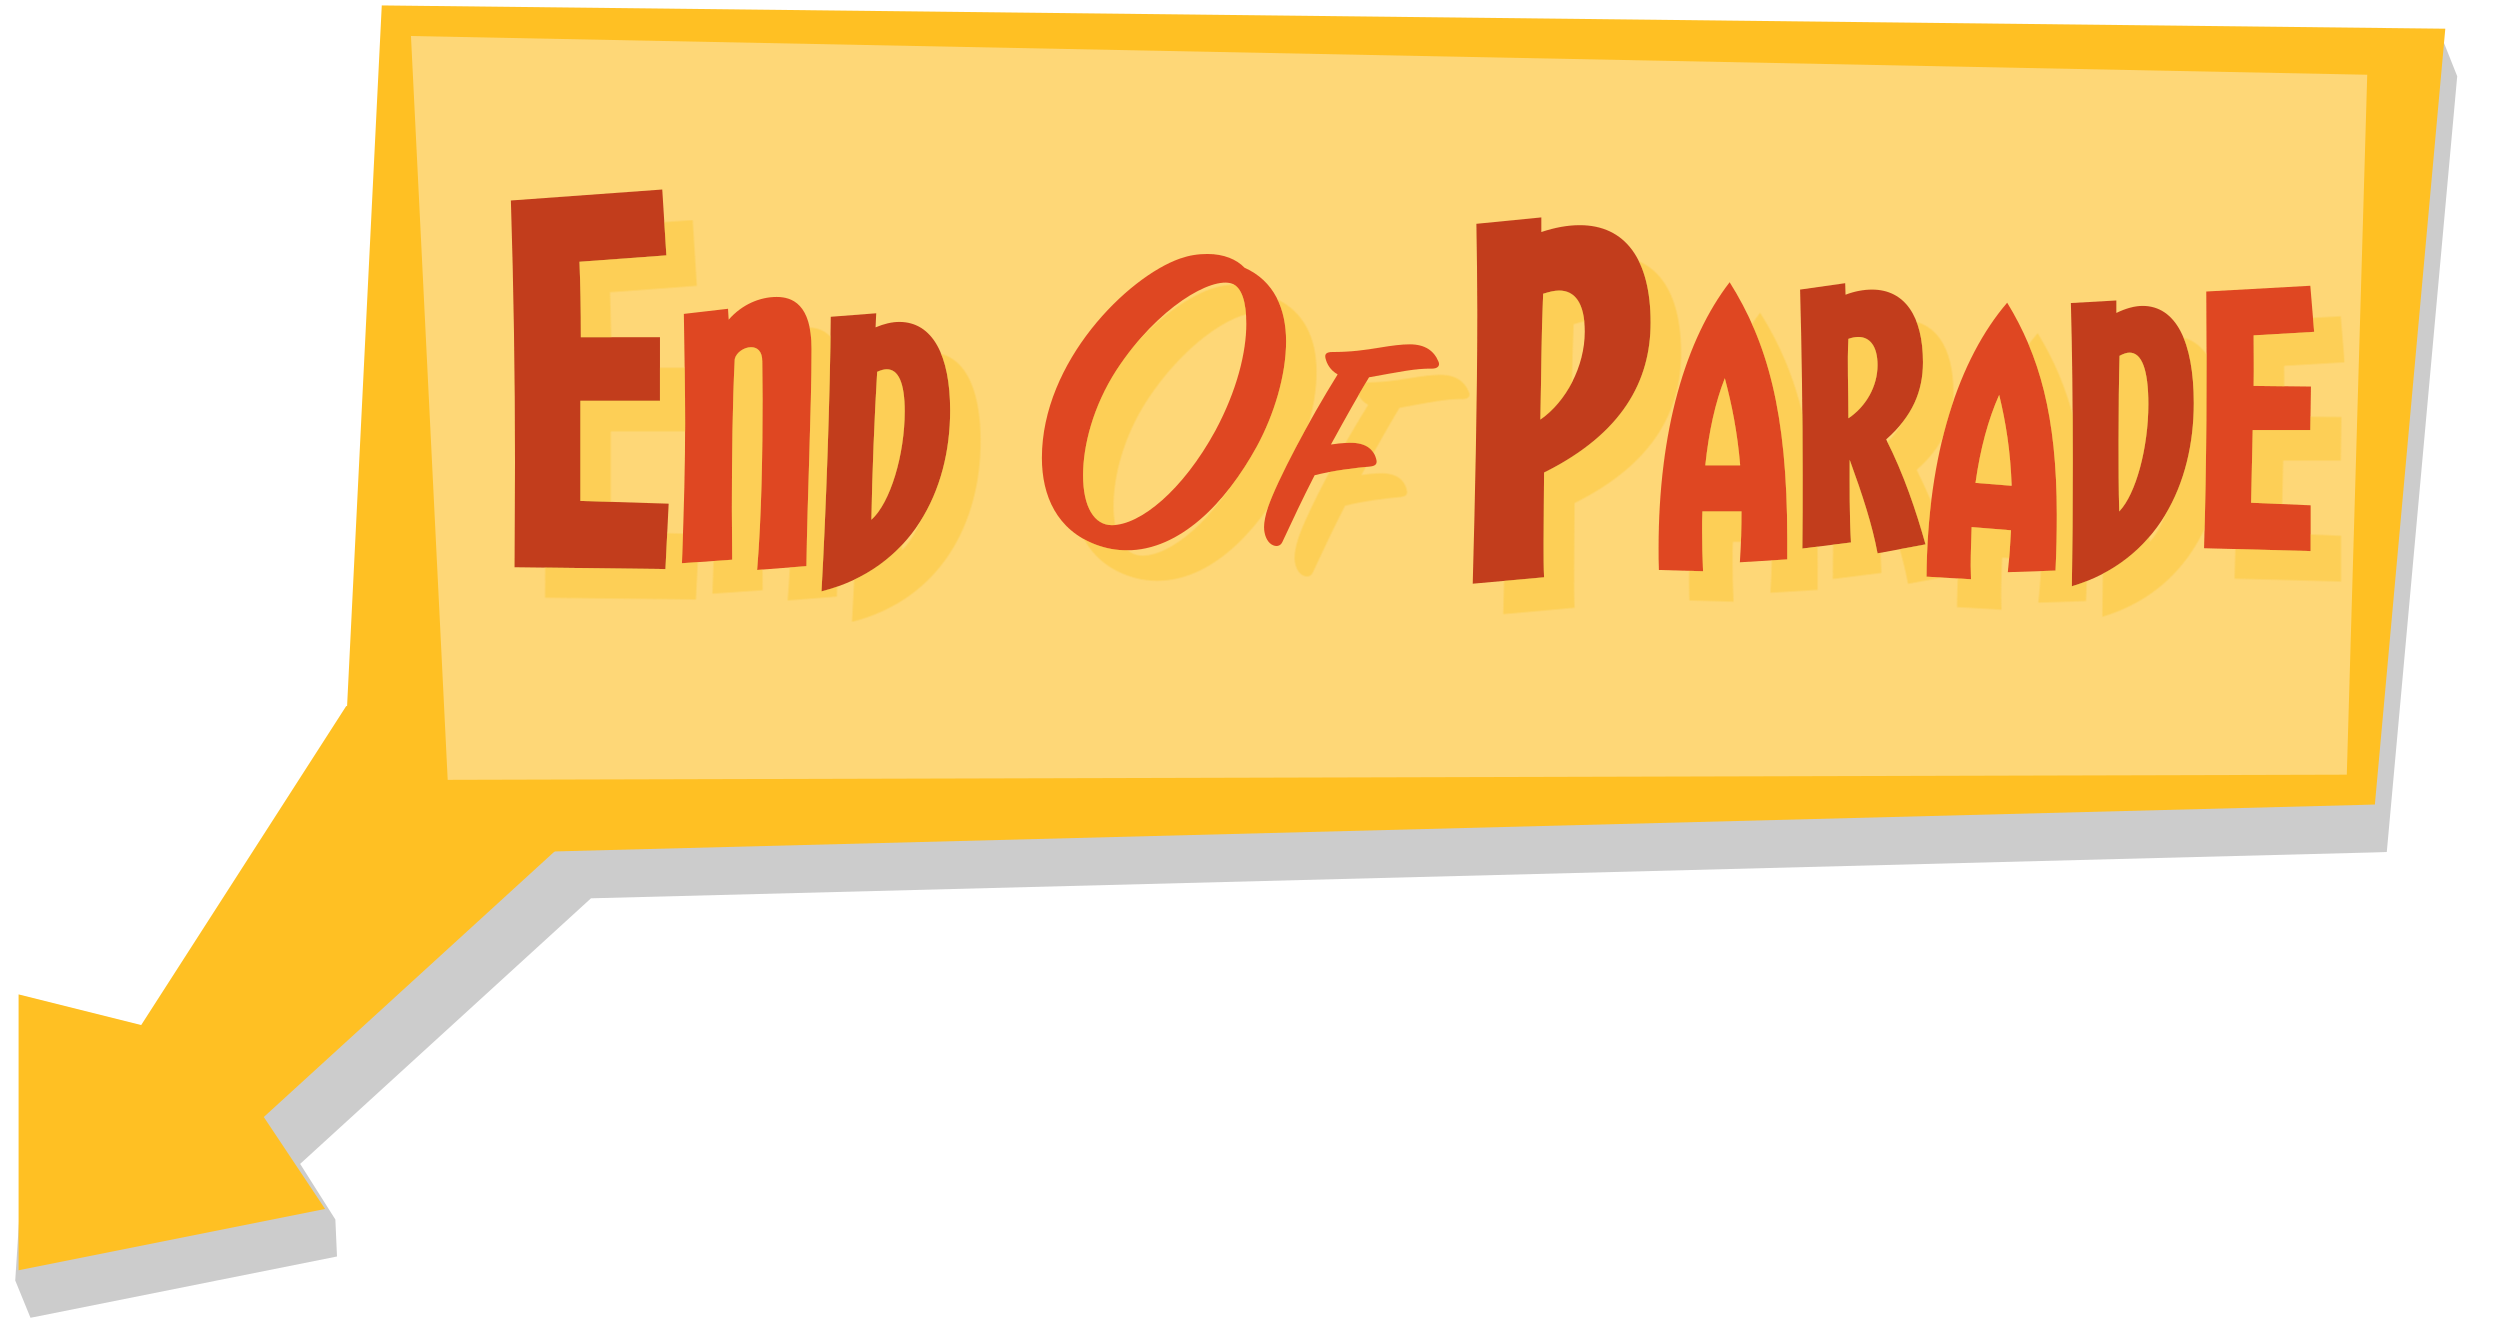
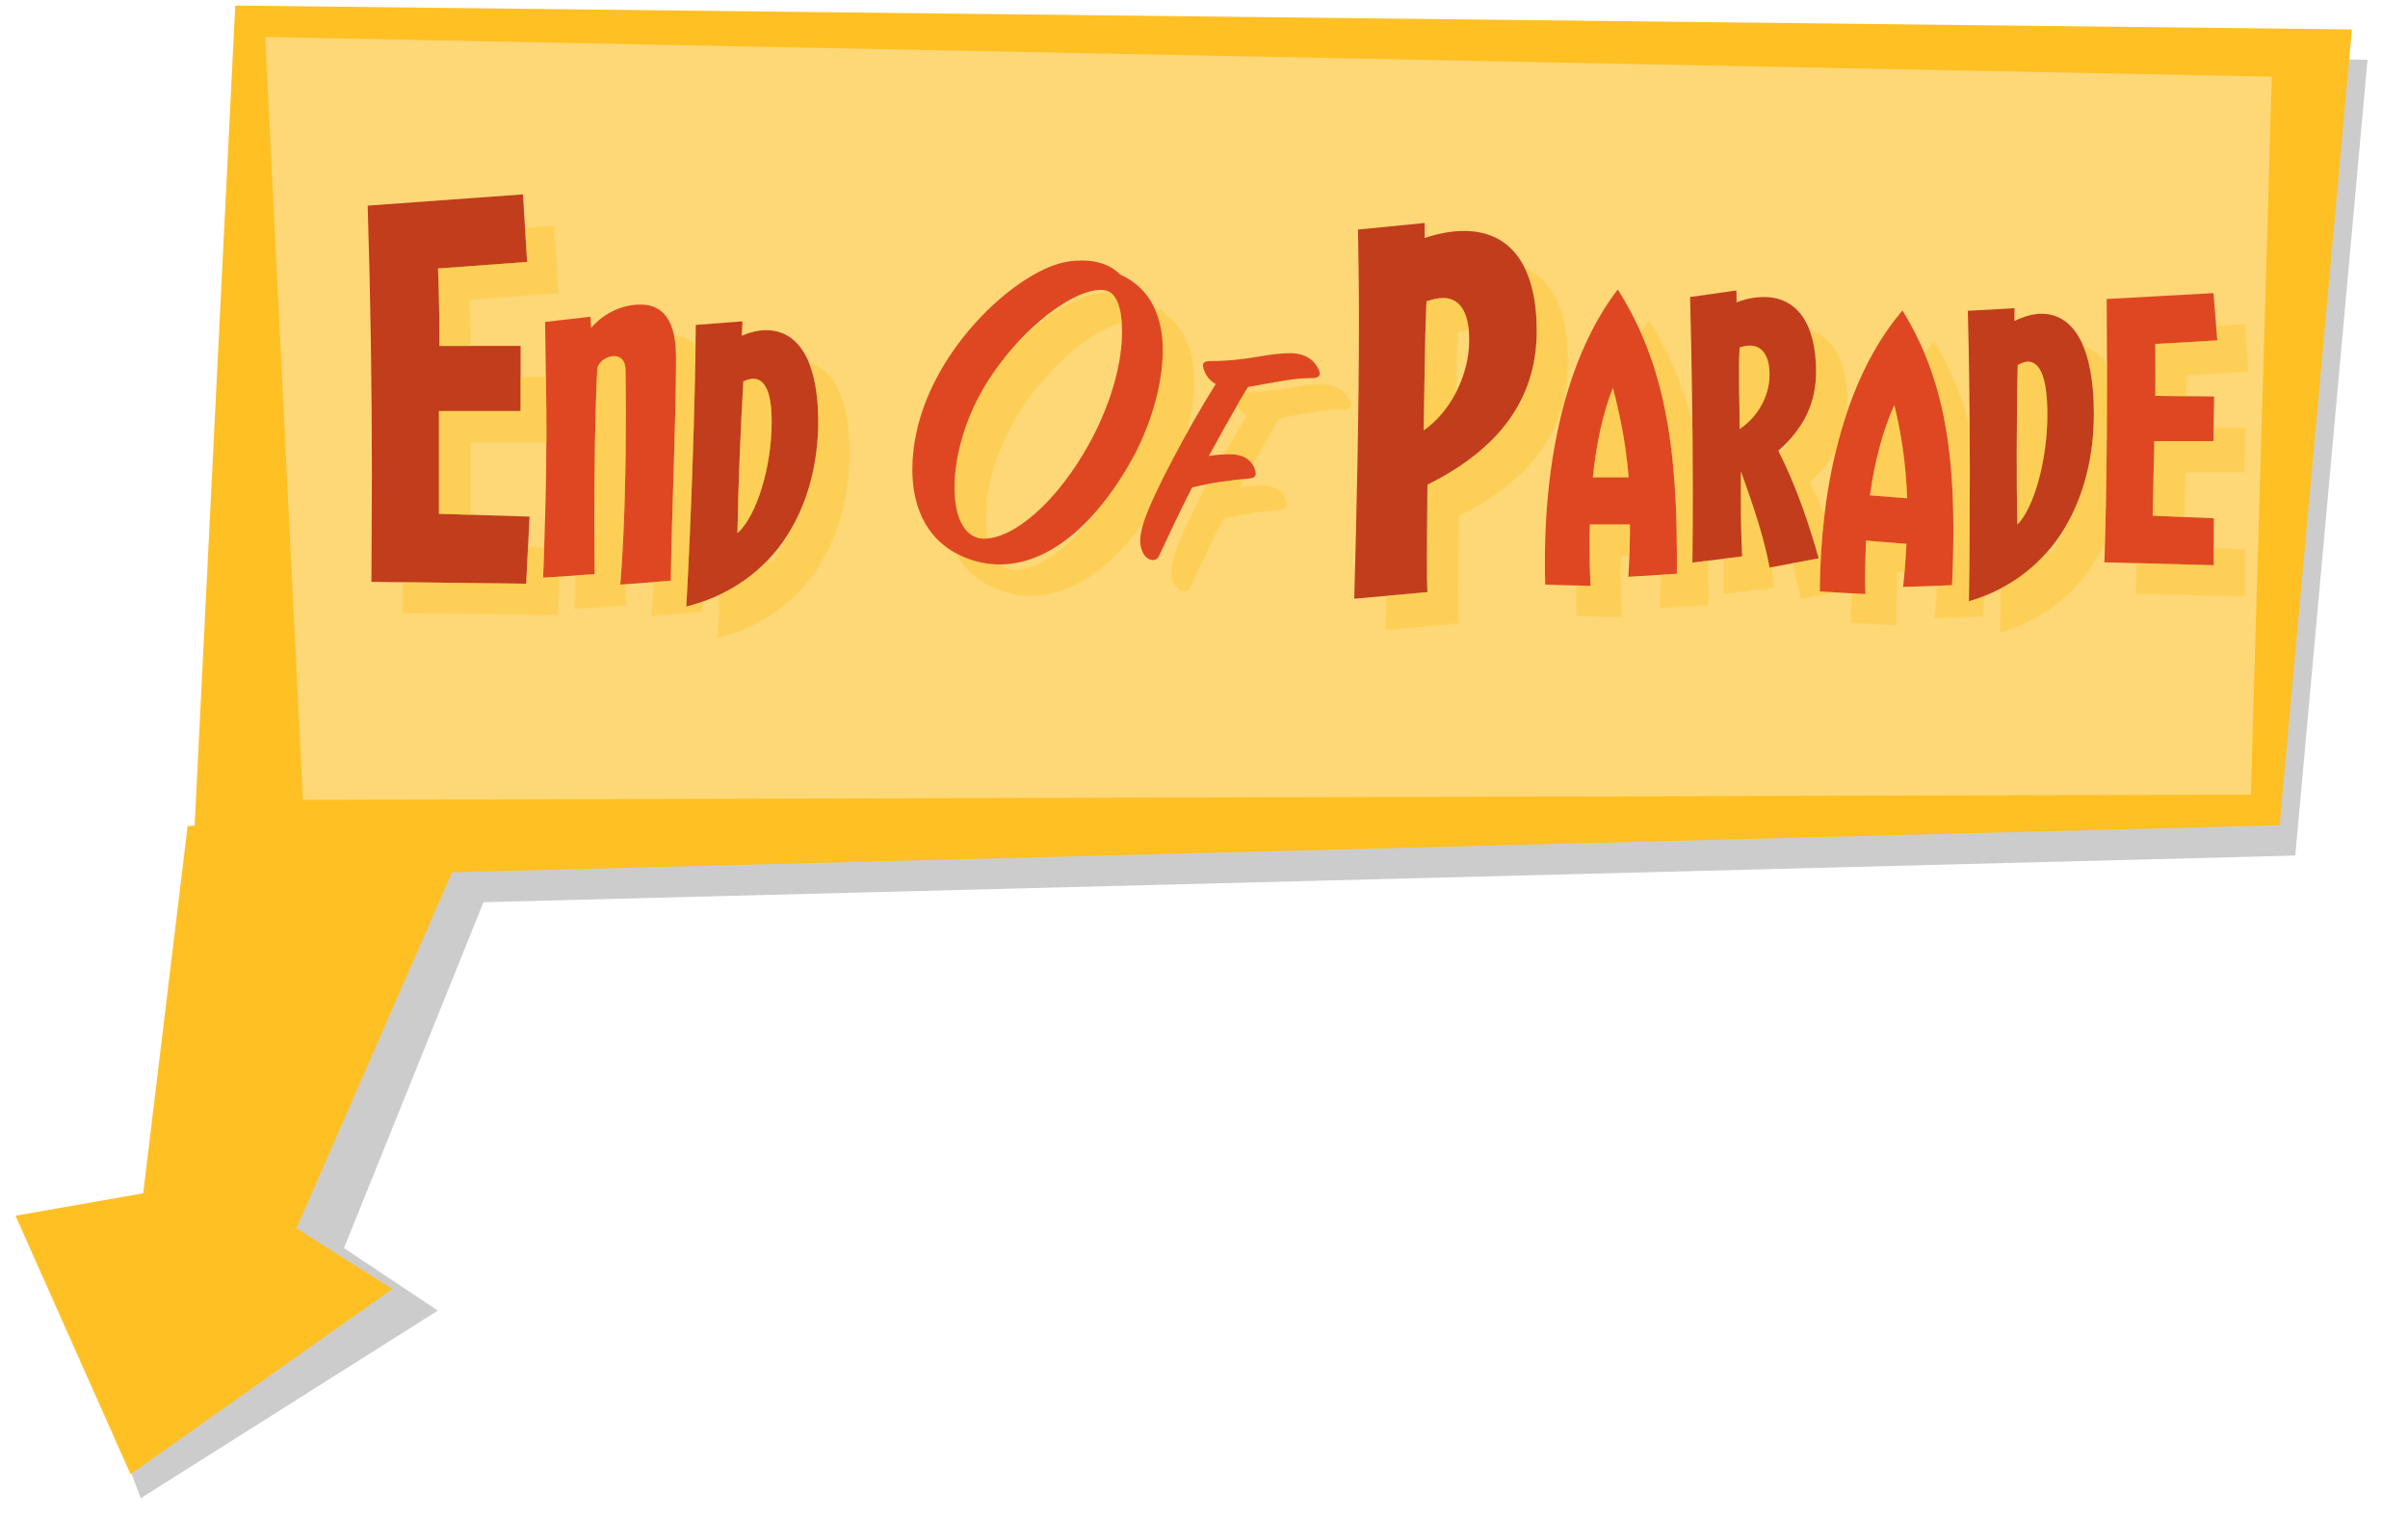
- <svg xmlns="http://www.w3.org/2000/svg" id="Layer_1" viewBox="0 0 164 88">
+ <svg xmlns="http://www.w3.org/2000/svg" id="Layer_1" viewBox="0 0 154 97">
  <defs>
    <style>
      .cls-1 {
        fill: #fed777;
      }

      .cls-2 {
        filter: url(#drop-shadow-9);
      }

      .cls-3 {
        fill: #df4620;
      }

      .cls-4 {
        fill: #ffc023;
      }

      .cls-5 {
        fill: #ffc023;
      }

      .cls-6 {
        fill: #c23d1c;
      }

      .cls-7 {
        opacity: .2;
      }
    </style>
-     <filter id="drop-shadow-9" x="33.515" y="12.431" width="120.294" height="28.365" filterUnits="userSpaceOnUse">
+     <filter id="drop-shadow-9" x="23.515" y="12.431" width="120.294" height="28.365" filterUnits="userSpaceOnUse">
      <feOffset dx="2" dy="2" />
      <feGaussianBlur result="blur" stdDeviation="0" />
      <feFlood flood-color="#fdcf57" flood-opacity="1" />
      <feComposite in2="blur" operator="in" />
      <feComposite in="SourceGraphic" />
    </filter>
  </defs>
-   <polygon class="cls-7" points="25.825 3.473 23.549 49.45 23.498 49.425 10.043 70.361 2 68.35 1 84 2 86.446 22.107 82.425 22 80 19.69 76.351 38.768 58.929 155.682 55.92 156.573 55.892 161.193 5 160 2 25.825 3.473" />
-   <polygon class="cls-5" points="38.373 54.036 17.305 73.276 21.326 79.308 1.219 83.329 1.219 65.233 9.262 67.244 22.717 46.308 38.373 54.036" />
-   <polygon class="cls-1" points="154.87 51.797 23.337 55.179 26.002 1.36 159.312 2.89 154.87 51.797" />
-   <path class="cls-4" d="M160.412,1.883l-4.62,50.892-.89.027-132.623,3.414L25.044.356l135.368,1.527ZM153.95,50.819l1.34-45.916L26.959,2.363l2.41,48.795,124.581-.339Z" />
+   <polygon class="cls-7" points="16.044 2.294 13.279 58.154 14.252 58.129 11.158 78.254 2.992 79.687 9 95.821 28 83.821 22 79.821 30.922 57.7 145.901 54.74 146.792 54.713 151.412 3.821 16.044 2.294" />
+   <polygon class="cls-5" points="30.384 52.415 18.958 78.558 25.085 82.434 8.349 94.283 .992 77.75 9.158 76.317 12 52.821 30.384 52.415" />
+   <polygon class="cls-1" points="144.87 51.797 13.337 55.179 16.002 1.36 149.312 2.89 144.87 51.797" />
+   <path class="cls-4" d="M150.412,1.883l-4.62,50.892-.89.027-132.623,3.414L15.044.356l135.368,1.527ZM143.95,50.819l1.34-45.916L16.959,2.363l2.41,48.795,124.581-.339Z" />
  <g class="cls-2">
-     <path class="cls-6" d="M38.074,32.861l5.79.18-.21,4.29-9.899-.12c0-2.22.029-4.5.029-6.87,0-5.64-.09-11.52-.27-17.189l9.93-.72.27,4.32-5.699.42c.06,1.619.09,2.999.09,4.949h5.189v4.17h-5.22v6.57Z" />
-     <path class="cls-3" d="M47.758,20.257l.042.714c.882-1.008,2.058-1.491,3.149-1.491,1.008,0,2.289.462,2.289,3.401,0,3.927-.273,9.722-.336,14.257l-3.234.252c.295-3.569.357-7.832.357-11.17,0-.903-.021-1.764-.021-2.52,0-.672-.336-.924-.734-.924-.441,0-.966.336-1.07.776-.147,2.835-.189,6.467-.189,9.868,0,1.134.021,2.247.021,3.297l-3.297.23c.146-3.842.21-6.551.21-9.154,0-2.226-.042-4.388-.084-7.201l2.897-.336Z" />
-     <path class="cls-6" d="M57.48,20.551l-.043.924c.547-.231,1.071-.357,1.555-.357,2.184,0,3.338,2.184,3.338,5.816,0,5.249-2.52,10.351-8.44,11.862.294-5.249.567-12.934.608-18.015l2.982-.23ZM57.165,34.093c1.239-1.112,2.184-4.262,2.184-7.117,0-1.869-.42-2.751-1.176-2.751-.188,0-.399.063-.63.168-.168,2.729-.336,6.845-.378,9.7Z" />
-     <path class="cls-3" d="M81.639,17.561c1.949.87,2.729,2.7,2.729,4.83,0,2.22-.78,4.8-1.92,6.899-2.04,3.72-5.069,6.81-8.52,6.81-.72,0-1.35-.12-2.01-.359-2.58-.96-3.57-3.21-3.57-5.7,0-6.33,5.64-11.88,9.06-13.079.601-.21,1.17-.301,1.8-.301,1.08,0,1.92.36,2.431.9ZM79.719,28.271c1.439-2.67,2.04-5.19,2.04-7.021,0-1.439-.301-2.399-.931-2.64-1.319-.479-4.859,1.5-7.59,5.67-1.529,2.37-2.189,4.95-2.189,6.899,0,2.101.75,3.271,1.89,3.271,1.86,0,4.65-2.28,6.78-6.18Z" />
-     <path class="cls-3" d="M83.172,33.295c.609-1.784,2.73-5.773,4.578-8.734-.483-.272-.715-.692-.799-1.07-.062-.273.063-.399.463-.399,1.217,0,2.12-.126,3.128-.294.735-.126,1.428-.21,1.932-.21,1.008,0,1.596.42,1.89,1.134.105.231,0,.462-.441.462-1.07-.021-2.1.21-4.115.567-.692,1.154-1.512,2.604-2.498,4.409.398-.063.693-.084,1.008-.105,1.197-.084,1.764.357,1.953,1.029.084.294.041.482-.42.524-.967.084-2.457.273-3.611.567-.777,1.512-1.387,2.813-2.121,4.388-.126.273-.42.336-.714.147-.294-.189-.483-.63-.483-1.134,0-.315.084-.756.252-1.281Z" />
-     <path class="cls-6" d="M101.111,14.261v.96c.899-.3,1.739-.45,2.52-.45,2.97,0,4.65,2.22,4.65,6.39,0,3.84-1.86,7.29-6.99,9.84,0,1.29-.03,3.03-.03,4.649,0,.78,0,1.561.03,2.221l-4.68.42c.15-5.58.3-11.939.3-17.819,0-2.01-.03-3.93-.06-5.79l4.26-.42ZM101.051,27.521c1.681-1.17,2.91-3.48,2.91-5.76,0-1.891-.66-2.7-1.68-2.7-.33,0-.66.09-1.05.21-.12,2.729-.12,5.34-.181,8.25Z" />
-     <path class="cls-3" d="M114.136,36.886c.084-1.239.104-2.31.104-3.339h-2.561c-.021.399-.021.819-.021,1.26,0,.861.021,1.764.062,2.667l-2.896-.084c-.021-.483-.021-.945-.021-1.428,0-7.727,1.785-13.711,4.661-17.448,2.456,3.905,3.779,8.482,3.779,16.797v1.386l-3.107.189ZM111.868,30.524h2.288c-.188-2.204-.545-3.968-1.008-5.711-.629,1.596-1.049,3.507-1.28,5.711Z" />
-     <path class="cls-6" d="M121.045,18.577l.021.756c.609-.231,1.197-.336,1.742-.336,2.121,0,3.339,1.722,3.339,4.766,0,1.911-.692,3.549-2.415,5.061,1.155,2.268,1.975,4.724,2.583,6.887l-3.149.588c-.336-1.827-.986-3.821-1.826-6.131,0,1.784-.021,3.569.084,5.417l-3.191.398c.021-1.554.021-3.149.021-4.808,0-4.115-.063-8.378-.168-12.178l2.96-.42ZM121.256,27.438c1.133-.756,1.91-2.079,1.91-3.485,0-1.239-.504-1.848-1.26-1.848-.189,0-.42.042-.65.126-.084,1.574,0,3.17,0,5.207Z" />
-     <path class="cls-3" d="M131.713,37.536c.104-.986.168-1.91.209-2.75l-2.582-.21c-.021.798-.062,1.658-.062,2.54,0,.273.021.588.021.882l-2.919-.168c.063-8.104,2.121-14.277,5.291-17.973,2.1,3.443,3.255,7.37,3.255,13.921,0,1.134-.021,2.352-.084,3.653l-3.128.104ZM129.592,31.679l2.373.188c-.084-2.33-.379-4.136-.819-5.963-.714,1.596-1.239,3.527-1.554,5.774Z" />
-     <path class="cls-6" d="M138.832,19.711v.818c.609-.294,1.197-.462,1.722-.462,2.163,0,3.359,2.31,3.359,6.383,0,5.271-2.372,10.33-7.999,12.01.041-2.394.062-5.27.062-8.188,0-3.695-.042-7.433-.126-10.393l2.981-.168ZM138.979,28.802c0,1.701,0,3.359.043,4.745,1.092-1.134,1.91-4.178,1.91-7.033,0-2.289-.441-3.381-1.238-3.381-.189,0-.42.084-.651.21-.042,1.533-.063,3.507-.063,5.459Z" />
-     <path class="cls-3" d="M147.672,32.981l3.906.168v3.002l-6.992-.188c.168-5.564.189-11.149.146-16.839l6.824-.378.252,3.023-3.969.23c0,1.029.021,2.037,0,3.317l3.759.042-.042,2.855h-3.779l-.105,4.767Z" />
+     <path class="cls-6" d="M28.074,32.861l5.79.18-.21,4.29-9.899-.12c0-2.22.029-4.5.029-6.87,0-5.64-.09-11.52-.27-17.189l9.93-.72.27,4.32-5.699.42c.06,1.619.09,2.999.09,4.949h5.189v4.17h-5.22v6.57Z" />
+     <path class="cls-3" d="M37.758,20.257l.042.714c.882-1.008,2.058-1.491,3.149-1.491,1.008,0,2.289.462,2.289,3.401,0,3.927-.273,9.722-.336,14.257l-3.234.252c.295-3.569.357-7.832.357-11.17,0-.903-.021-1.764-.021-2.52,0-.672-.336-.924-.734-.924-.441,0-.966.336-1.07.776-.147,2.835-.189,6.467-.189,9.868,0,1.134.021,2.247.021,3.297l-3.297.23c.146-3.842.21-6.551.21-9.154,0-2.226-.042-4.388-.084-7.201l2.897-.336Z" />
+     <path class="cls-6" d="M47.48,20.551l-.043.924c.547-.231,1.071-.357,1.555-.357,2.184,0,3.338,2.184,3.338,5.816,0,5.249-2.52,10.351-8.44,11.862.294-5.249.567-12.934.608-18.015l2.982-.23ZM47.165,34.093c1.239-1.112,2.184-4.262,2.184-7.117,0-1.869-.42-2.751-1.176-2.751-.188,0-.399.063-.63.168-.168,2.729-.336,6.845-.378,9.7Z" />
+     <path class="cls-3" d="M71.639,17.561c1.949.87,2.729,2.7,2.729,4.83,0,2.22-.78,4.8-1.92,6.899-2.04,3.72-5.069,6.81-8.52,6.81-.72,0-1.35-.12-2.01-.359-2.58-.96-3.57-3.21-3.57-5.7,0-6.33,5.64-11.88,9.06-13.079.601-.21,1.17-.301,1.8-.301,1.08,0,1.92.36,2.431.9ZM69.719,28.271c1.439-2.67,2.04-5.19,2.04-7.021,0-1.439-.301-2.399-.931-2.64-1.319-.479-4.859,1.5-7.59,5.67-1.529,2.37-2.189,4.95-2.189,6.899,0,2.101.75,3.271,1.89,3.271,1.86,0,4.65-2.28,6.78-6.18Z" />
+     <path class="cls-3" d="M73.172,33.295c.609-1.784,2.73-5.773,4.578-8.734-.483-.272-.715-.692-.799-1.07-.062-.273.063-.399.463-.399,1.217,0,2.12-.126,3.128-.294.735-.126,1.428-.21,1.932-.21,1.008,0,1.596.42,1.89,1.134.105.231,0,.462-.441.462-1.07-.021-2.1.21-4.115.567-.692,1.154-1.512,2.604-2.498,4.409.398-.063.693-.084,1.008-.105,1.197-.084,1.764.357,1.953,1.029.084.294.041.482-.42.524-.967.084-2.457.273-3.611.567-.777,1.512-1.387,2.813-2.121,4.388-.126.273-.42.336-.714.147-.294-.189-.483-.63-.483-1.134,0-.315.084-.756.252-1.281Z" />
+     <path class="cls-6" d="M91.111,14.261v.96c.899-.3,1.739-.45,2.52-.45,2.97,0,4.65,2.22,4.65,6.39,0,3.84-1.86,7.29-6.99,9.84,0,1.29-.03,3.03-.03,4.649,0,.78,0,1.561.03,2.221l-4.68.42c.15-5.58.3-11.939.3-17.819,0-2.01-.03-3.93-.06-5.79l4.26-.42ZM91.051,27.521c1.681-1.17,2.91-3.48,2.91-5.76,0-1.891-.66-2.7-1.68-2.7-.33,0-.66.09-1.05.21-.12,2.729-.12,5.34-.181,8.25Z" />
+     <path class="cls-3" d="M104.136,36.886c.084-1.239.104-2.31.104-3.339h-2.561c-.021.399-.021.819-.021,1.26,0,.861.021,1.764.062,2.667l-2.896-.084c-.021-.483-.021-.945-.021-1.428,0-7.727,1.785-13.711,4.661-17.448,2.456,3.905,3.779,8.482,3.779,16.797v1.386l-3.107.189ZM101.868,30.524h2.288c-.188-2.204-.545-3.968-1.008-5.711-.629,1.596-1.049,3.507-1.28,5.711Z" />
+     <path class="cls-6" d="M111.045,18.577l.021.756c.609-.231,1.197-.336,1.742-.336,2.121,0,3.339,1.722,3.339,4.766,0,1.911-.692,3.549-2.415,5.061,1.155,2.268,1.975,4.724,2.583,6.887l-3.149.588c-.336-1.827-.986-3.821-1.826-6.131,0,1.784-.021,3.569.084,5.417l-3.191.398c.021-1.554.021-3.149.021-4.808,0-4.115-.063-8.378-.168-12.178l2.96-.42ZM111.256,27.438c1.133-.756,1.91-2.079,1.91-3.485,0-1.239-.504-1.848-1.26-1.848-.189,0-.42.042-.65.126-.084,1.574,0,3.17,0,5.207Z" />
+     <path class="cls-3" d="M121.713,37.536c.104-.986.168-1.91.209-2.75l-2.582-.21c-.021.798-.062,1.658-.062,2.54,0,.273.021.588.021.882l-2.919-.168c.063-8.104,2.121-14.277,5.291-17.973,2.1,3.443,3.255,7.37,3.255,13.921,0,1.134-.021,2.352-.084,3.653l-3.128.104ZM119.592,31.679l2.373.188c-.084-2.33-.379-4.136-.819-5.963-.714,1.596-1.239,3.527-1.554,5.774Z" />
+     <path class="cls-6" d="M128.832,19.711v.818c.609-.294,1.197-.462,1.722-.462,2.163,0,3.359,2.31,3.359,6.383,0,5.271-2.372,10.33-7.999,12.01.041-2.394.062-5.27.062-8.188,0-3.695-.042-7.433-.126-10.393l2.981-.168ZM128.979,28.802c0,1.701,0,3.359.043,4.745,1.092-1.134,1.91-4.178,1.91-7.033,0-2.289-.441-3.381-1.238-3.381-.189,0-.42.084-.651.21-.042,1.533-.063,3.507-.063,5.459Z" />
+     <path class="cls-3" d="M137.672,32.981l3.906.168v3.002l-6.992-.188c.168-5.564.189-11.149.146-16.839l6.824-.378.252,3.023-3.969.23c0,1.029.021,2.037,0,3.317l3.759.042-.042,2.855h-3.779l-.105,4.767Z" />
  </g>
</svg>
